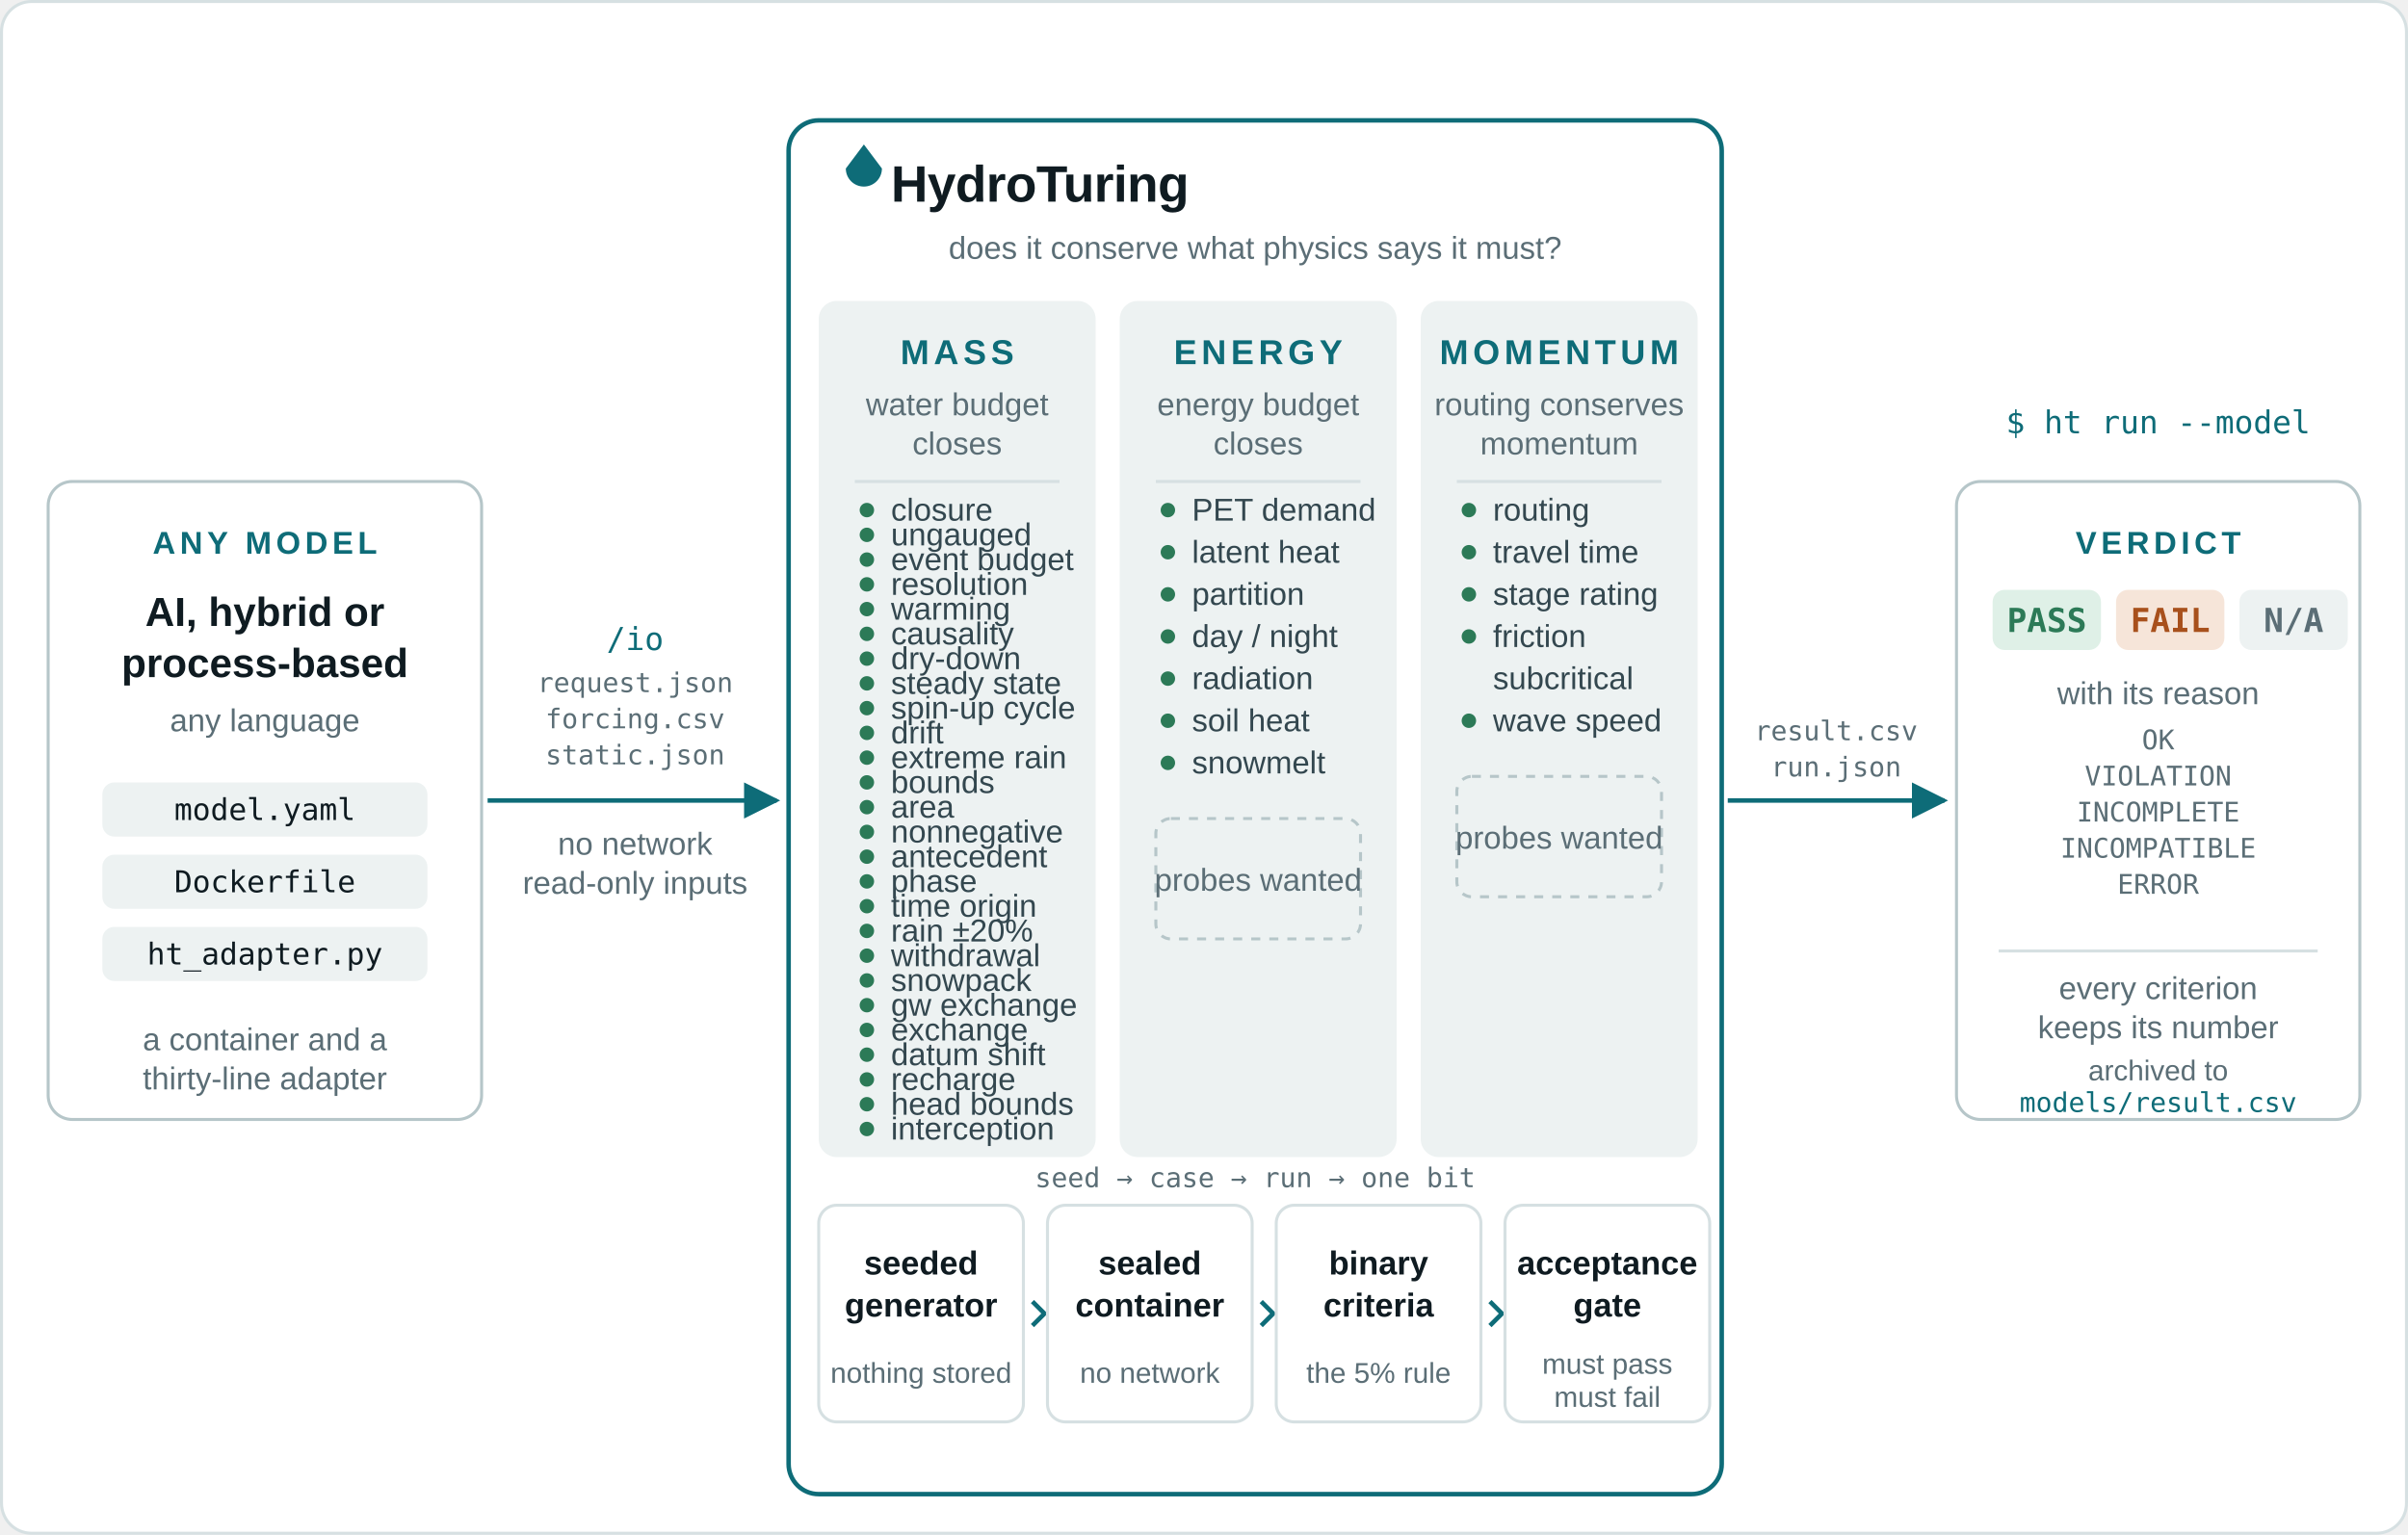
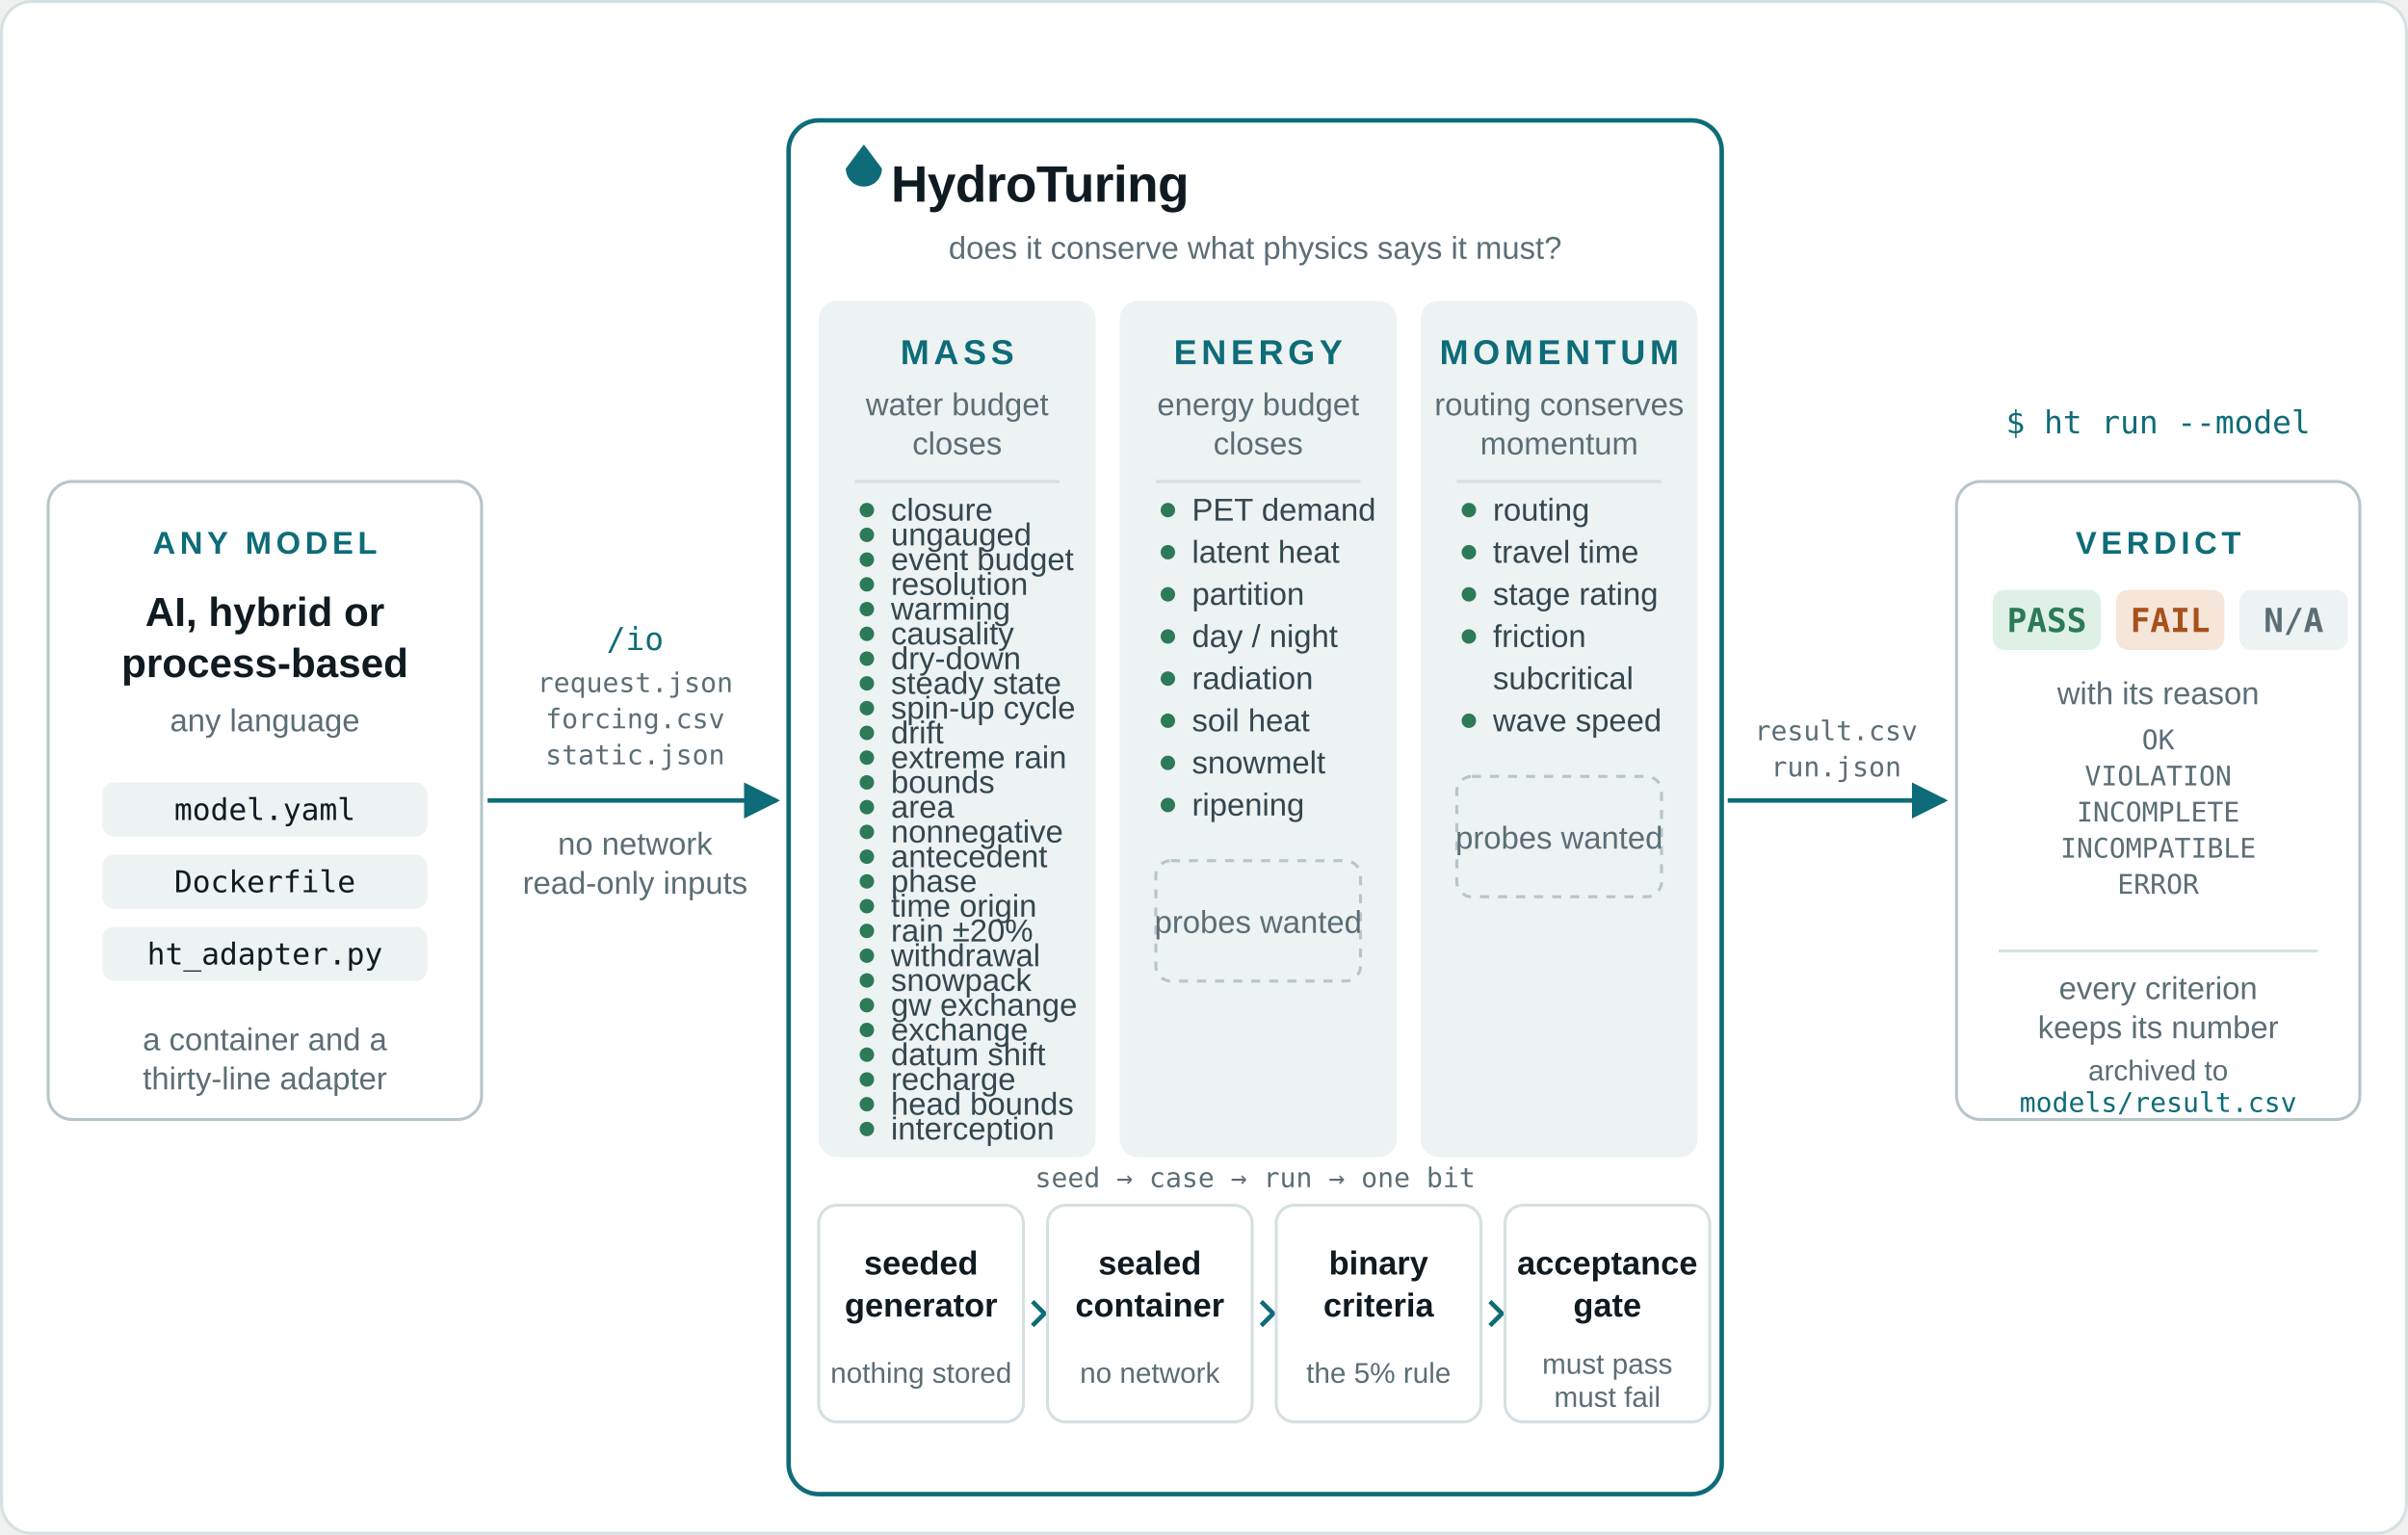
<svg xmlns="http://www.w3.org/2000/svg" class="infra" width="800" height="510" viewBox="0 0 800 510" role="img" aria-labelledby="infratitle">
  <style>
.infra text{font-family:"IBM Plex Sans","Helvetica Neue",Arial,sans-serif; fill:#33474F}
.infra .eyebrow{font-family:"IBM Plex Sans Condensed","IBM Plex Sans",Arial,sans-serif; font-size:10.5px; font-weight:600; letter-spacing:.14em; fill:#0E6C78}
.infra .title{font-family:"IBM Plex Sans Condensed","IBM Plex Sans",Arial,sans-serif; font-size:13.5px; font-weight:600; fill:#0F1B21}
.infra .brand{font-family:"IBM Plex Sans Condensed","IBM Plex Sans",Arial,sans-serif; font-size:17px; font-weight:700; letter-spacing:-.01em; fill:#0F1B21}
.infra .pillar{font-family:"IBM Plex Sans Condensed","IBM Plex Sans",Arial,sans-serif; font-size:11.5px; font-weight:700; letter-spacing:.13em; fill:#0E6C78}
.infra .step{font-family:"IBM Plex Sans Condensed","IBM Plex Sans",Arial,sans-serif; font-size:11px; font-weight:600; fill:#0F1B21}
.infra .probe{font-size:10.5px; fill:#33474F}
.infra .note{font-size:10.5px; fill:#5B6E76}
.infra .note-small{font-size:9.5px; fill:#5B6E76}
.infra .mono{font-family:"IBM Plex Mono",ui-monospace,Menlo,monospace; font-size:10px; fill:#0F1B21}
.infra .mono-small{font-family:"IBM Plex Mono",ui-monospace,Menlo,monospace; font-size:9px; fill:#5B6E76}
.infra .mono-accent{font-family:"IBM Plex Mono",ui-monospace,Menlo,monospace; font-size:10.5px; fill:#0E6C78}
.infra .mono-small-accent{font-family:"IBM Plex Mono",ui-monospace,Menlo,monospace; font-size:9px; fill:#0E6C78}
.infra .tag-pass{font-family:"IBM Plex Mono",ui-monospace,Menlo,monospace; font-size:11px; font-weight:600; fill:#2C7A57}
.infra .tag-fail{font-family:"IBM Plex Mono",ui-monospace,Menlo,monospace; font-size:11px; font-weight:600; fill:#A8501C}
.infra .tag-na{font-family:"IBM Plex Mono",ui-monospace,Menlo,monospace; font-size:11px; font-weight:600; fill:#5B6E76}
</style>
  <defs>
    <marker id="infra-arrow" viewBox="0 0 10 10" refX="9" refY="5" markerWidth="8" markerHeight="8" orient="auto-start-reverse">
      <path d="M0 0 L10 5 L0 10 z" fill="#0E6C78" />
    </marker>
  </defs>
  <rect x="0.5" y="0.5" width="799" height="509" rx="10" fill="#FFFFFF" stroke="#D6E0E2" />
  <rect x="16" y="160" width="144" height="212" rx="8" fill="#FFFFFF" stroke="#B6C6C9" />
  <text x="88" y="184" class="eyebrow" text-anchor="middle">ANY MODEL</text>
  <text x="88" y="208" class="title" text-anchor="middle">AI, hybrid or</text>
  <text x="88" y="225" class="title" text-anchor="middle">process-based</text>
  <text x="88" y="243" class="note" text-anchor="middle">any language</text>
  <rect x="34" y="260" width="108" height="18" rx="4" fill="#EDF2F2" />
  <text x="88" y="272.5" class="mono" text-anchor="middle">model.yaml</text>
  <rect x="34" y="284" width="108" height="18" rx="4" fill="#EDF2F2" />
  <text x="88" y="296.5" class="mono" text-anchor="middle">Dockerfile</text>
  <rect x="34" y="308" width="108" height="18" rx="4" fill="#EDF2F2" />
  <text x="88" y="320.5" class="mono" text-anchor="middle">ht_adapter.py</text>
  <text x="88" y="349" class="note" text-anchor="middle">a container and a</text>
  <text x="88" y="362" class="note" text-anchor="middle">thirty-line adapter</text>
  <line x1="162" y1="266" x2="258" y2="266" stroke="#0E6C78" stroke-width="1.5" marker-end="url(#infra-arrow)" />
  <text x="211" y="216" class="mono-accent" text-anchor="middle">/io</text>
  <text x="211" y="230" class="mono-small" text-anchor="middle">request.json</text>
  <text x="211" y="242" class="mono-small" text-anchor="middle">forcing.csv</text>
  <text x="211" y="254" class="mono-small" text-anchor="middle">static.json</text>
  <text x="211" y="284" class="note" text-anchor="middle">no network</text>
  <text x="211" y="297" class="note" text-anchor="middle">read-only inputs</text>
  <rect x="262" y="40" width="310" height="456.5" rx="10" fill="#FFFFFF" stroke="#0E6C78" stroke-width="1.5" />
  <path d="M281 56 l6 -8 l6 8 a6 6 0 1 1 -12 0 z" fill="#0E6C78" />
  <text x="296" y="67" class="brand">HydroTuring</text>
  <text x="417" y="86" class="note" text-anchor="middle">does it conserve what physics says it must?</text>
  <rect x="272" y="100" width="92" height="284.5" rx="6" fill="#EDF2F2" />
  <text x="318" y="121" class="pillar" text-anchor="middle">MASS</text>
  <text x="318" y="138" class="note" text-anchor="middle">water budget</text>
  <text x="318" y="151" class="note" text-anchor="middle">closes</text>
  <line x1="284" y1="160" x2="352" y2="160" stroke="#D6E0E2" />
  <circle cx="288" cy="169.50" r="2.4" fill="#2C7A57" />
  <text x="296" y="173.00" class="probe">closure</text>
  <circle cx="288" cy="177.73" r="2.4" fill="#2C7A57" />
  <text x="296" y="181.23" class="probe">ungauged</text>
  <circle cx="288" cy="185.95" r="2.4" fill="#2C7A57" />
  <text x="296" y="189.45" class="probe">event budget</text>
  <circle cx="288" cy="194.18" r="2.4" fill="#2C7A57" />
  <text x="296" y="197.68" class="probe">resolution</text>
  <circle cx="288" cy="202.40" r="2.4" fill="#2C7A57" />
  <text x="296" y="205.90" class="probe">warming</text>
  <circle cx="288" cy="210.63" r="2.4" fill="#2C7A57" />
  <text x="296" y="214.13" class="probe">causality</text>
  <circle cx="288" cy="218.86" r="2.4" fill="#2C7A57" />
  <text x="296" y="222.36" class="probe">dry-down</text>
  <circle cx="288" cy="227.08" r="2.4" fill="#2C7A57" />
  <text x="296" y="230.58" class="probe">steady state</text>
  <circle cx="288" cy="235.31" r="2.4" fill="#2C7A57" />
  <text x="296" y="238.81" class="probe">spin-up cycle</text>
  <circle cx="288" cy="243.53" r="2.4" fill="#2C7A57" />
  <text x="296" y="247.03" class="probe">drift</text>
  <circle cx="288" cy="251.76" r="2.4" fill="#2C7A57" />
  <text x="296" y="255.26" class="probe">extreme rain</text>
  <circle cx="288" cy="259.99" r="2.4" fill="#2C7A57" />
  <text x="296" y="263.49" class="probe">bounds</text>
  <circle cx="288" cy="268.21" r="2.4" fill="#2C7A57" />
  <text x="296" y="271.71" class="probe">area</text>
  <circle cx="288" cy="276.44" r="2.4" fill="#2C7A57" />
  <text x="296" y="279.94" class="probe">nonnegative</text>
  <circle cx="288" cy="284.67" r="2.4" fill="#2C7A57" />
  <text x="296" y="288.17" class="probe">antecedent</text>
  <circle cx="288" cy="292.89" r="2.4" fill="#2C7A57" />
  <text x="296" y="296.39" class="probe">phase</text>
  <circle cx="288" cy="301.12" r="2.4" fill="#2C7A57" />
  <text x="296" y="304.62" class="probe">time origin</text>
  <circle cx="288" cy="309.34" r="2.4" fill="#2C7A57" />
  <text x="296" y="312.84" class="probe">rain ±20%</text>
  <circle cx="288" cy="317.57" r="2.4" fill="#2C7A57" />
  <text x="296" y="321.07" class="probe">withdrawal</text>
  <circle cx="288" cy="325.80" r="2.4" fill="#2C7A57" />
  <text x="296" y="329.30" class="probe">snowpack</text>
  <circle cx="288" cy="334.02" r="2.4" fill="#2C7A57" />
  <text x="296" y="337.52" class="probe">gw exchange</text>
  <circle cx="288" cy="342.25" r="2.4" fill="#2C7A57" />
  <text x="296" y="345.75" class="probe">exchange</text>
  <circle cx="288" cy="350.47" r="2.4" fill="#2C7A57" />
  <text x="296" y="353.97" class="probe">datum shift</text>
  <circle cx="288" cy="358.70" r="2.4" fill="#2C7A57" />
  <text x="296" y="362.20" class="probe">recharge</text>
  <circle cx="288" cy="366.93" r="2.4" fill="#2C7A57" />
  <text x="296" y="370.43" class="probe">head bounds</text>
  <circle cx="288" cy="375.16" r="2.4" fill="#2C7A57" />
  <text x="296" y="378.66" class="probe">interception</text>
  <rect x="372" y="100" width="92" height="284.5" rx="6" fill="#EDF2F2" />
  <text x="418" y="121" class="pillar" text-anchor="middle">ENERGY</text>
  <text x="418" y="138" class="note" text-anchor="middle">energy budget</text>
  <text x="418" y="151" class="note" text-anchor="middle">closes</text>
  <line x1="384" y1="160" x2="452" y2="160" stroke="#D6E0E2" />
  <circle cx="388" cy="169.5" r="2.4" fill="#2C7A57" />
  <text x="396" y="173" class="probe">PET demand</text>
  <circle cx="388" cy="183.5" r="2.4" fill="#2C7A57" />
  <text x="396" y="187" class="probe">latent heat</text>
  <circle cx="388" cy="197.5" r="2.4" fill="#2C7A57" />
  <text x="396" y="201" class="probe">partition</text>
  <circle cx="388" cy="211.5" r="2.4" fill="#2C7A57" />
  <text x="396" y="215" class="probe">day / night</text>
  <circle cx="388" cy="225.5" r="2.4" fill="#2C7A57" />
  <text x="396" y="229" class="probe">radiation</text>
  <circle cx="388" cy="239.5" r="2.4" fill="#2C7A57" />
  <text x="396" y="243" class="probe">soil heat</text>
  <circle cx="388" cy="253.5" r="2.4" fill="#2C7A57" />
  <text x="396" y="257" class="probe">snowmelt</text>
-   <rect x="384" y="272" width="68" height="40" rx="5" fill="none" stroke="#B6C6C9" stroke-dasharray="3 3" />
-   <text x="418" y="296" class="note" text-anchor="middle">probes wanted</text>
+   <circle cx="388" cy="267.5" r="2.4" fill="#2C7A57" />
+   <text x="396" y="271" class="probe">ripening</text>
+   <rect x="384" y="286" width="68" height="40" rx="5" fill="none" stroke="#B6C6C9" stroke-dasharray="3 3" />
+   <text x="418" y="310" class="note" text-anchor="middle">probes wanted</text>
  <rect x="472" y="100" width="92" height="284.5" rx="6" fill="#EDF2F2" />
  <text x="518" y="121" class="pillar" text-anchor="middle">MOMENTUM</text>
  <text x="518" y="138" class="note" text-anchor="middle">routing conserves</text>
  <text x="518" y="151" class="note" text-anchor="middle">momentum</text>
  <line x1="484" y1="160" x2="552" y2="160" stroke="#D6E0E2" />
  <circle cx="488" cy="169.5" r="2.4" fill="#2C7A57" />
  <text x="496" y="173" class="probe">routing</text>
  <circle cx="488" cy="183.5" r="2.4" fill="#2C7A57" />
  <text x="496" y="187" class="probe">travel time</text>
  <circle cx="488" cy="197.5" r="2.4" fill="#2C7A57" />
  <text x="496" y="201" class="probe">stage rating</text>
  <circle cx="488" cy="211.5" r="2.4" fill="#2C7A57" />
  <text x="496" y="215" class="probe">friction</text>
  <text x="496" y="229" class="probe">subcritical</text>
  <circle cx="488" cy="239.5" r="2.4" fill="#2C7A57" />
  <text x="496" y="243" class="probe">wave speed</text>
  <rect x="484" y="258" width="68" height="40" rx="5" fill="none" stroke="#B6C6C9" stroke-dasharray="3 3" />
  <text x="518" y="282" class="note" text-anchor="middle">probes wanted</text>
  <g transform="translate(0 16.5)">
    <text x="417" y="378" class="mono-small" text-anchor="middle">seed → case → run → one bit</text>
    <rect x="272" y="384" width="68" height="72" rx="6" fill="#FFFFFF" stroke="#D6E0E2" />
    <text x="306" y="407" class="step" text-anchor="middle">seeded</text>
    <text x="306" y="421" class="step" text-anchor="middle">generator</text>
    <text x="306" y="443" class="note-small" text-anchor="middle">nothing stored</text>
    <path d="M343 416 l4 4 l-4 4" fill="none" stroke="#0E6C78" stroke-width="1.5" />
    <rect x="348" y="384" width="68" height="72" rx="6" fill="#FFFFFF" stroke="#D6E0E2" />
    <text x="382" y="407" class="step" text-anchor="middle">sealed</text>
    <text x="382" y="421" class="step" text-anchor="middle">container</text>
    <text x="382" y="443" class="note-small" text-anchor="middle">no network</text>
    <path d="M419 416 l4 4 l-4 4" fill="none" stroke="#0E6C78" stroke-width="1.5" />
    <rect x="424" y="384" width="68" height="72" rx="6" fill="#FFFFFF" stroke="#D6E0E2" />
    <text x="458" y="407" class="step" text-anchor="middle">binary</text>
    <text x="458" y="421" class="step" text-anchor="middle">criteria</text>
    <text x="458" y="443" class="note-small" text-anchor="middle">the 5% rule</text>
    <path d="M495 416 l4 4 l-4 4" fill="none" stroke="#0E6C78" stroke-width="1.5" />
    <rect x="500" y="384" width="68" height="72" rx="6" fill="#FFFFFF" stroke="#D6E0E2" />
    <text x="534" y="407" class="step" text-anchor="middle">acceptance</text>
    <text x="534" y="421" class="step" text-anchor="middle">gate</text>
    <text x="534" y="440" class="note-small" text-anchor="middle">must pass</text>
    <text x="534" y="451" class="note-small" text-anchor="middle">must fail</text>
  </g>
  <line x1="574" y1="266" x2="646" y2="266" stroke="#0E6C78" stroke-width="1.5" marker-end="url(#infra-arrow)" />
  <text x="610" y="246" class="mono-small" text-anchor="middle">result.csv</text>
  <text x="610" y="258" class="mono-small" text-anchor="middle">run.json</text>
  <rect x="650" y="160" width="134" height="212" rx="8" fill="#FFFFFF" stroke="#B6C6C9" />
  <text x="717" y="144" class="mono-accent" text-anchor="middle">$ ht run --model</text>
  <text x="717" y="184" class="eyebrow" text-anchor="middle">VERDICT</text>
  <rect x="662" y="196" width="36" height="20" rx="4" fill="#DFF0E7" />
  <text x="680" y="210" class="tag-pass" text-anchor="middle">PASS</text>
  <rect x="703" y="196" width="36" height="20" rx="4" fill="#F6E5D9" />
  <text x="721" y="210" class="tag-fail" text-anchor="middle">FAIL</text>
  <rect x="744" y="196" width="36" height="20" rx="4" fill="#EDF2F2" />
  <text x="762" y="210" class="tag-na" text-anchor="middle">N/A</text>
  <text x="717" y="234" class="note" text-anchor="middle">with its reason</text>
  <text x="717" y="249" class="mono-small" text-anchor="middle">OK</text>
  <text x="717" y="261" class="mono-small" text-anchor="middle">VIOLATION</text>
  <text x="717" y="273" class="mono-small" text-anchor="middle">INCOMPLETE</text>
  <text x="717" y="285" class="mono-small" text-anchor="middle">INCOMPATIBLE</text>
  <text x="717" y="297" class="mono-small" text-anchor="middle">ERROR</text>
  <line x1="664" y1="316" x2="770" y2="316" stroke="#D6E0E2" />
  <text x="717" y="332" class="note" text-anchor="middle">every criterion</text>
  <text x="717" y="345" class="note" text-anchor="middle">keeps its number</text>
  <text x="717" y="359" class="note-small" text-anchor="middle">archived to</text>
  <text x="717" y="369.5" class="mono-small-accent" text-anchor="middle">models/result.csv</text>
</svg>
